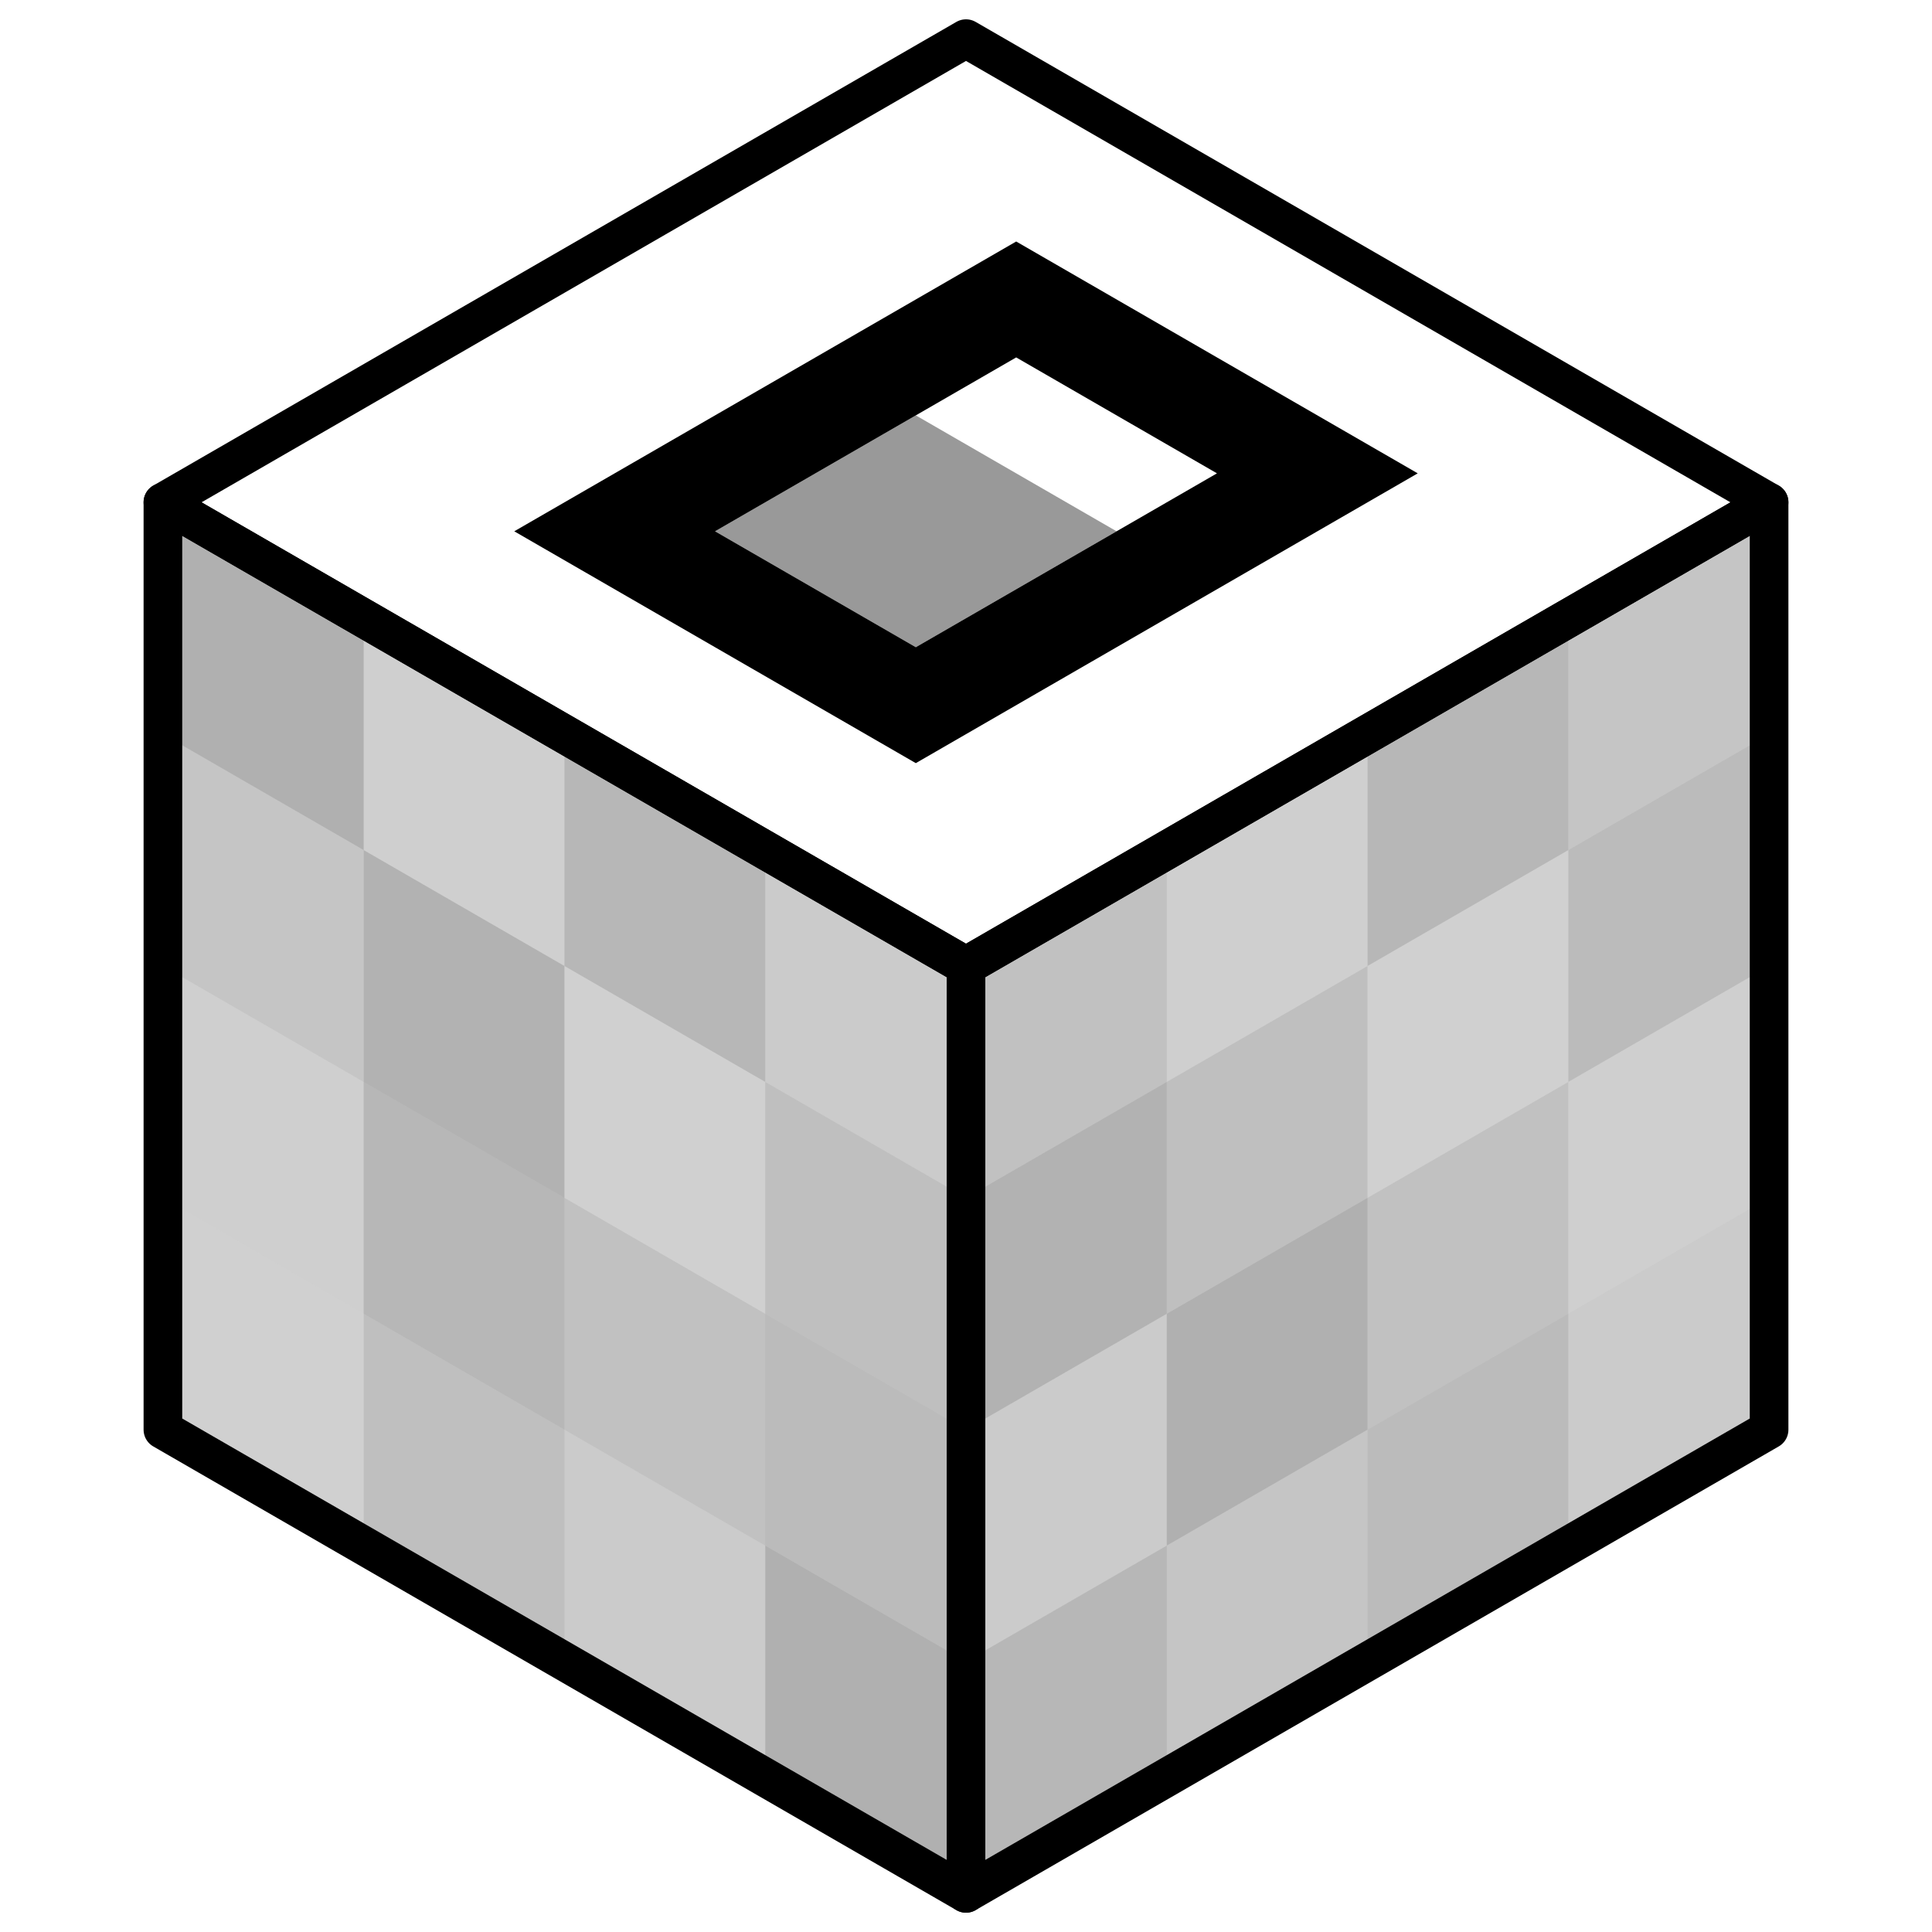
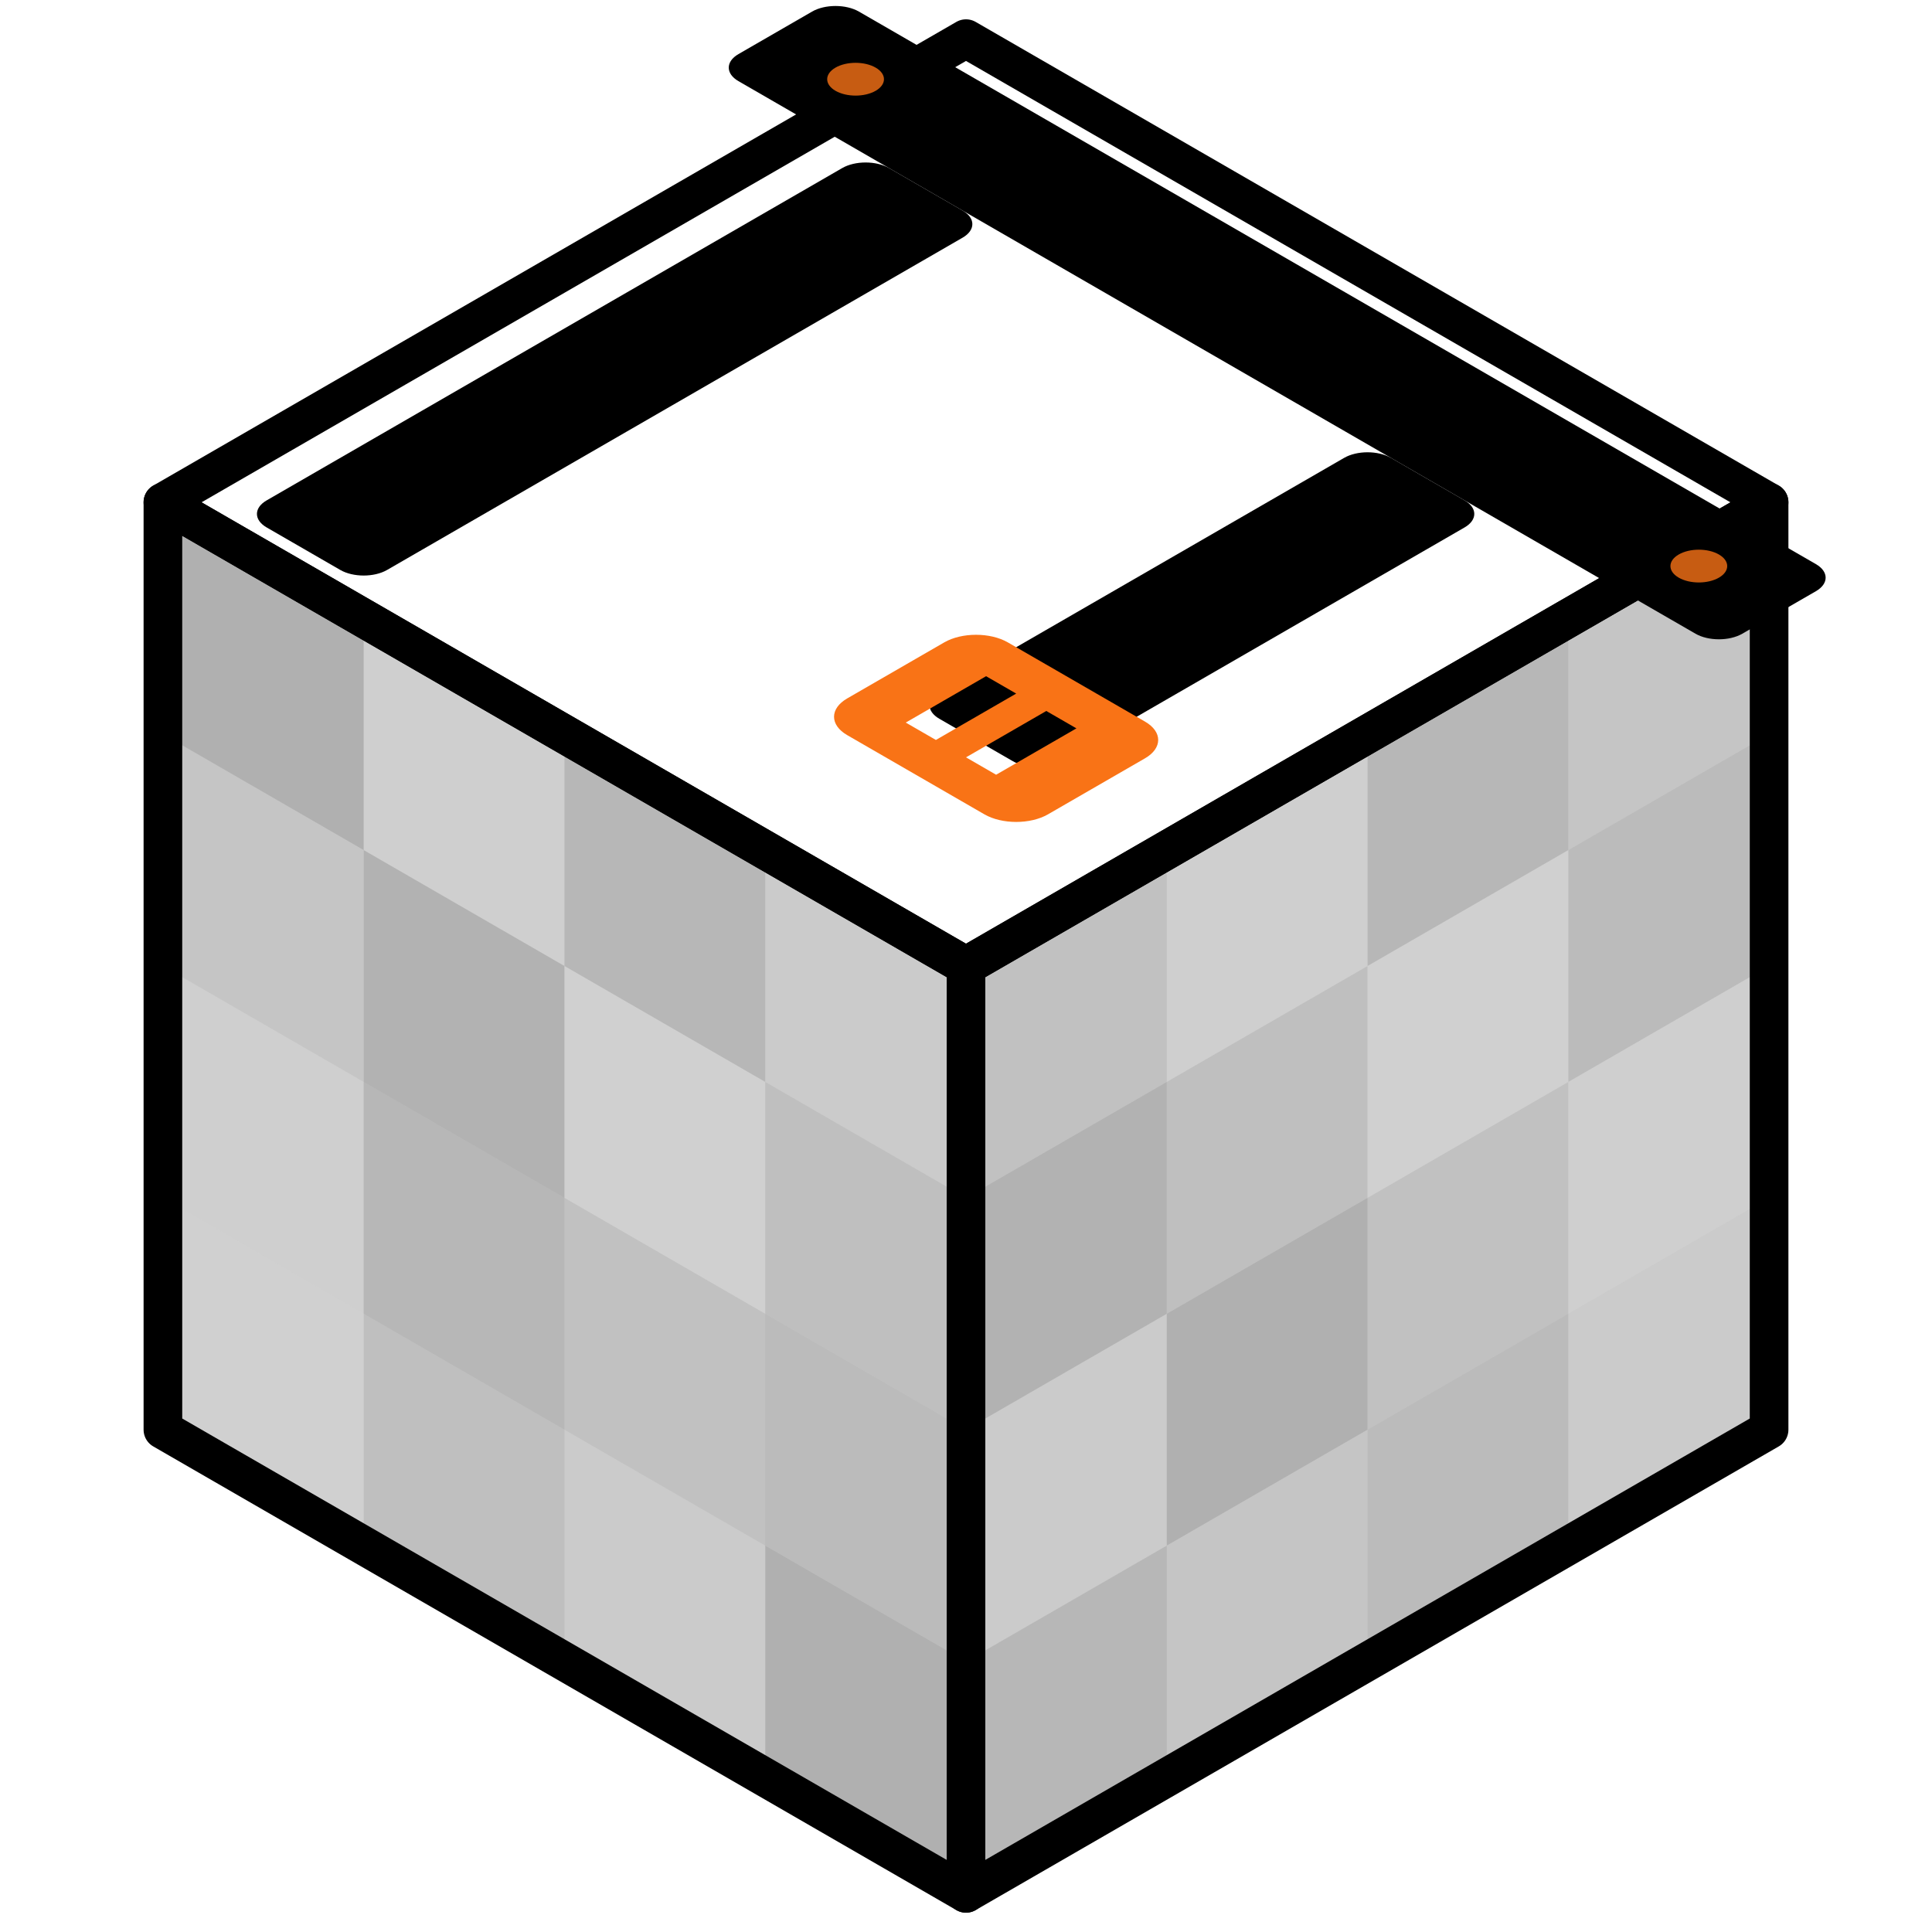
<svg xmlns="http://www.w3.org/2000/svg" width="100" height="100" viewBox="0 0 100 100" fill="none">
  <path d="M50 50 L8.432 26 L8.432 74 L50 98 Z" fill="black" fill-opacity="0.15" stroke="black" stroke-width="2" stroke-linejoin="round" />
  <path d="M50 50 L39.608 44 L39.608 56 L50 62 Z" fill="black" fill-opacity="0.07" />
  <path d="M39.608 44 L29.216 38 L29.216 50 L39.608 56 Z" fill="black" fill-opacity="0.16" />
  <path d="M29.216 38 L18.824 32 L18.824 44 L29.216 50 Z" fill="black" fill-opacity="0.05" />
  <path d="M18.824 32 L8.432 26 L8.432 38 L18.824 44 Z" fill="black" fill-opacity="0.19" />
  <path d="M50 62 L39.608 56 L39.608 68 L50 74 Z" fill="black" fill-opacity="0.12" />
  <path d="M39.608 56 L29.216 50 L29.216 62 L39.608 68 Z" fill="black" fill-opacity="0.04" />
  <path d="M29.216 50 L18.824 44 L18.824 56 L29.216 62 Z" fill="black" fill-opacity="0.18" />
  <path d="M18.824 44 L8.432 38 L8.432 50 L18.824 56 Z" fill="black" fill-opacity="0.09" />
  <path d="M50 74 L39.608 68 L39.608 80 L50 86 Z" fill="black" fill-opacity="0.14" />
  <path d="M39.608 68 L29.216 62 L29.216 74 L39.608 80 Z" fill="black" fill-opacity="0.11" />
  <path d="M29.216 62 L18.824 56 L18.824 68 L29.216 74 Z" fill="black" fill-opacity="0.16" />
  <path d="M18.824 56 L8.432 50 L8.432 62 L18.824 68 Z" fill="black" fill-opacity="0.05" />
  <path d="M50 86 L39.608 80 L39.608 92 L50 98 Z" fill="black" fill-opacity="0.19" />
  <path d="M39.608 80 L29.216 74 L29.216 86 L39.608 92 Z" fill="black" fill-opacity="0.07" />
  <path d="M29.216 74 L18.824 68 L18.824 80 L29.216 86 Z" fill="black" fill-opacity="0.12" />
  <path d="M18.824 68 L8.432 62 L8.432 74 L18.824 80 Z" fill="black" fill-opacity="0.04" />
  <path d="M50 50 L91.568 26 L91.568 74 L50 98 Z" fill="black" fill-opacity="0.15" stroke="black" stroke-width="2" stroke-linejoin="round" />
  <path d="M50 50 L60.392 44 L60.392 56 L50 62 Z" fill="black" fill-opacity="0.11" />
  <path d="M60.392 44 L70.784 38 L70.784 50 L60.392 56 Z" fill="black" fill-opacity="0.05" />
  <path d="M70.784 38 L81.176 32 L81.176 44 L70.784 50 Z" fill="black" fill-opacity="0.16" />
  <path d="M81.176 32 L91.568 26 L91.568 38 L81.176 44 Z" fill="black" fill-opacity="0.09" />
  <path d="M50 62 L60.392 56 L60.392 68 L50 74 Z" fill="black" fill-opacity="0.18" />
  <path d="M60.392 56 L70.784 50 L70.784 62 L60.392 68 Z" fill="black" fill-opacity="0.12" />
  <path d="M70.784 50 L81.176 44 L81.176 56 L70.784 62 Z" fill="black" fill-opacity="0.04" />
  <path d="M81.176 44 L91.568 38 L91.568 50 L81.176 56 Z" fill="black" fill-opacity="0.14" />
  <path d="M50 74 L60.392 68 L60.392 80 L50 86 Z" fill="black" fill-opacity="0.07" />
  <path d="M60.392 68 L70.784 62 L70.784 74 L60.392 80 Z" fill="black" fill-opacity="0.19" />
  <path d="M70.784 62 L81.176 56 L81.176 68 L70.784 74 Z" fill="black" fill-opacity="0.11" />
  <path d="M81.176 56 L91.568 50 L91.568 62 L81.176 68 Z" fill="black" fill-opacity="0.05" />
  <path d="M50 86 L60.392 80 L60.392 92 L50 98 Z" fill="black" fill-opacity="0.16" />
  <path d="M60.392 80 L70.784 74 L70.784 86 L60.392 92 Z" fill="black" fill-opacity="0.09" />
  <path d="M70.784 74 L81.176 68 L81.176 80 L70.784 86 Z" fill="black" fill-opacity="0.14" />
  <path d="M81.176 68 L91.568 62 L91.568 74 L81.176 80 Z" fill="black" fill-opacity="0.07" />
  <path d="M50 2 L8.432 26 L50 50 L91.568 26 Z" fill="none" stroke="black" stroke-width="2" stroke-linejoin="round" />
-   <g transform="matrix(0.866, 0.5, -0.866, 0.5, 50, 26) scale(0.75)">
-     <path fill-rule="evenodd" clip-rule="evenodd" d="M-16 -20 L16 -20 L16 20 L-16 20 Z M-8 -12 L-8 12 L8 12 L8 -12 Z" fill="black" />
-     <path d="M-8 -4 L8 -4 L8 12 L-8 12 Z" fill="black" fill-opacity="0.4" />
+   <g transform="matrix(0.866, 0.5, -0.866, 0.5, 50, 26)">
+     <rect x="-30" y="-22.2" width="60" height="7.2" rx="1.4" fill="black" />
+     <rect x="-21" y="-15" width="7.2" height="37.2" rx="1.4" fill="black" />
+     <rect x="9" y="-15" width="7.2" height="27" rx="1.4" fill="black" />
+     <path fill-rule="evenodd" clip-rule="evenodd" d="M8.5 6 H16.7 A1.9 1.9 0 0 1 18.6 7.9 V13.7 A1.9 1.9 0 0 1 16.7 15.6 H8.5 A1.9 1.9 0 0 1 6.6 13.7 V7.9 A1.9 1.9 0 0 1 8.5 6 Z M9.6 8.4 H11.4 V13.2 H9.6 Z M13.2 8.4 H15 V13.2 H13.2 Z" fill="#f97316" />
+     <circle cx="-25.2" cy="-18.6" r="1.2" fill="#f97316" opacity="0.8" />
+     <circle cx="25.2" cy="-18.6" r="1.2" fill="#f97316" opacity="0.8" />
  </g>
</svg>
